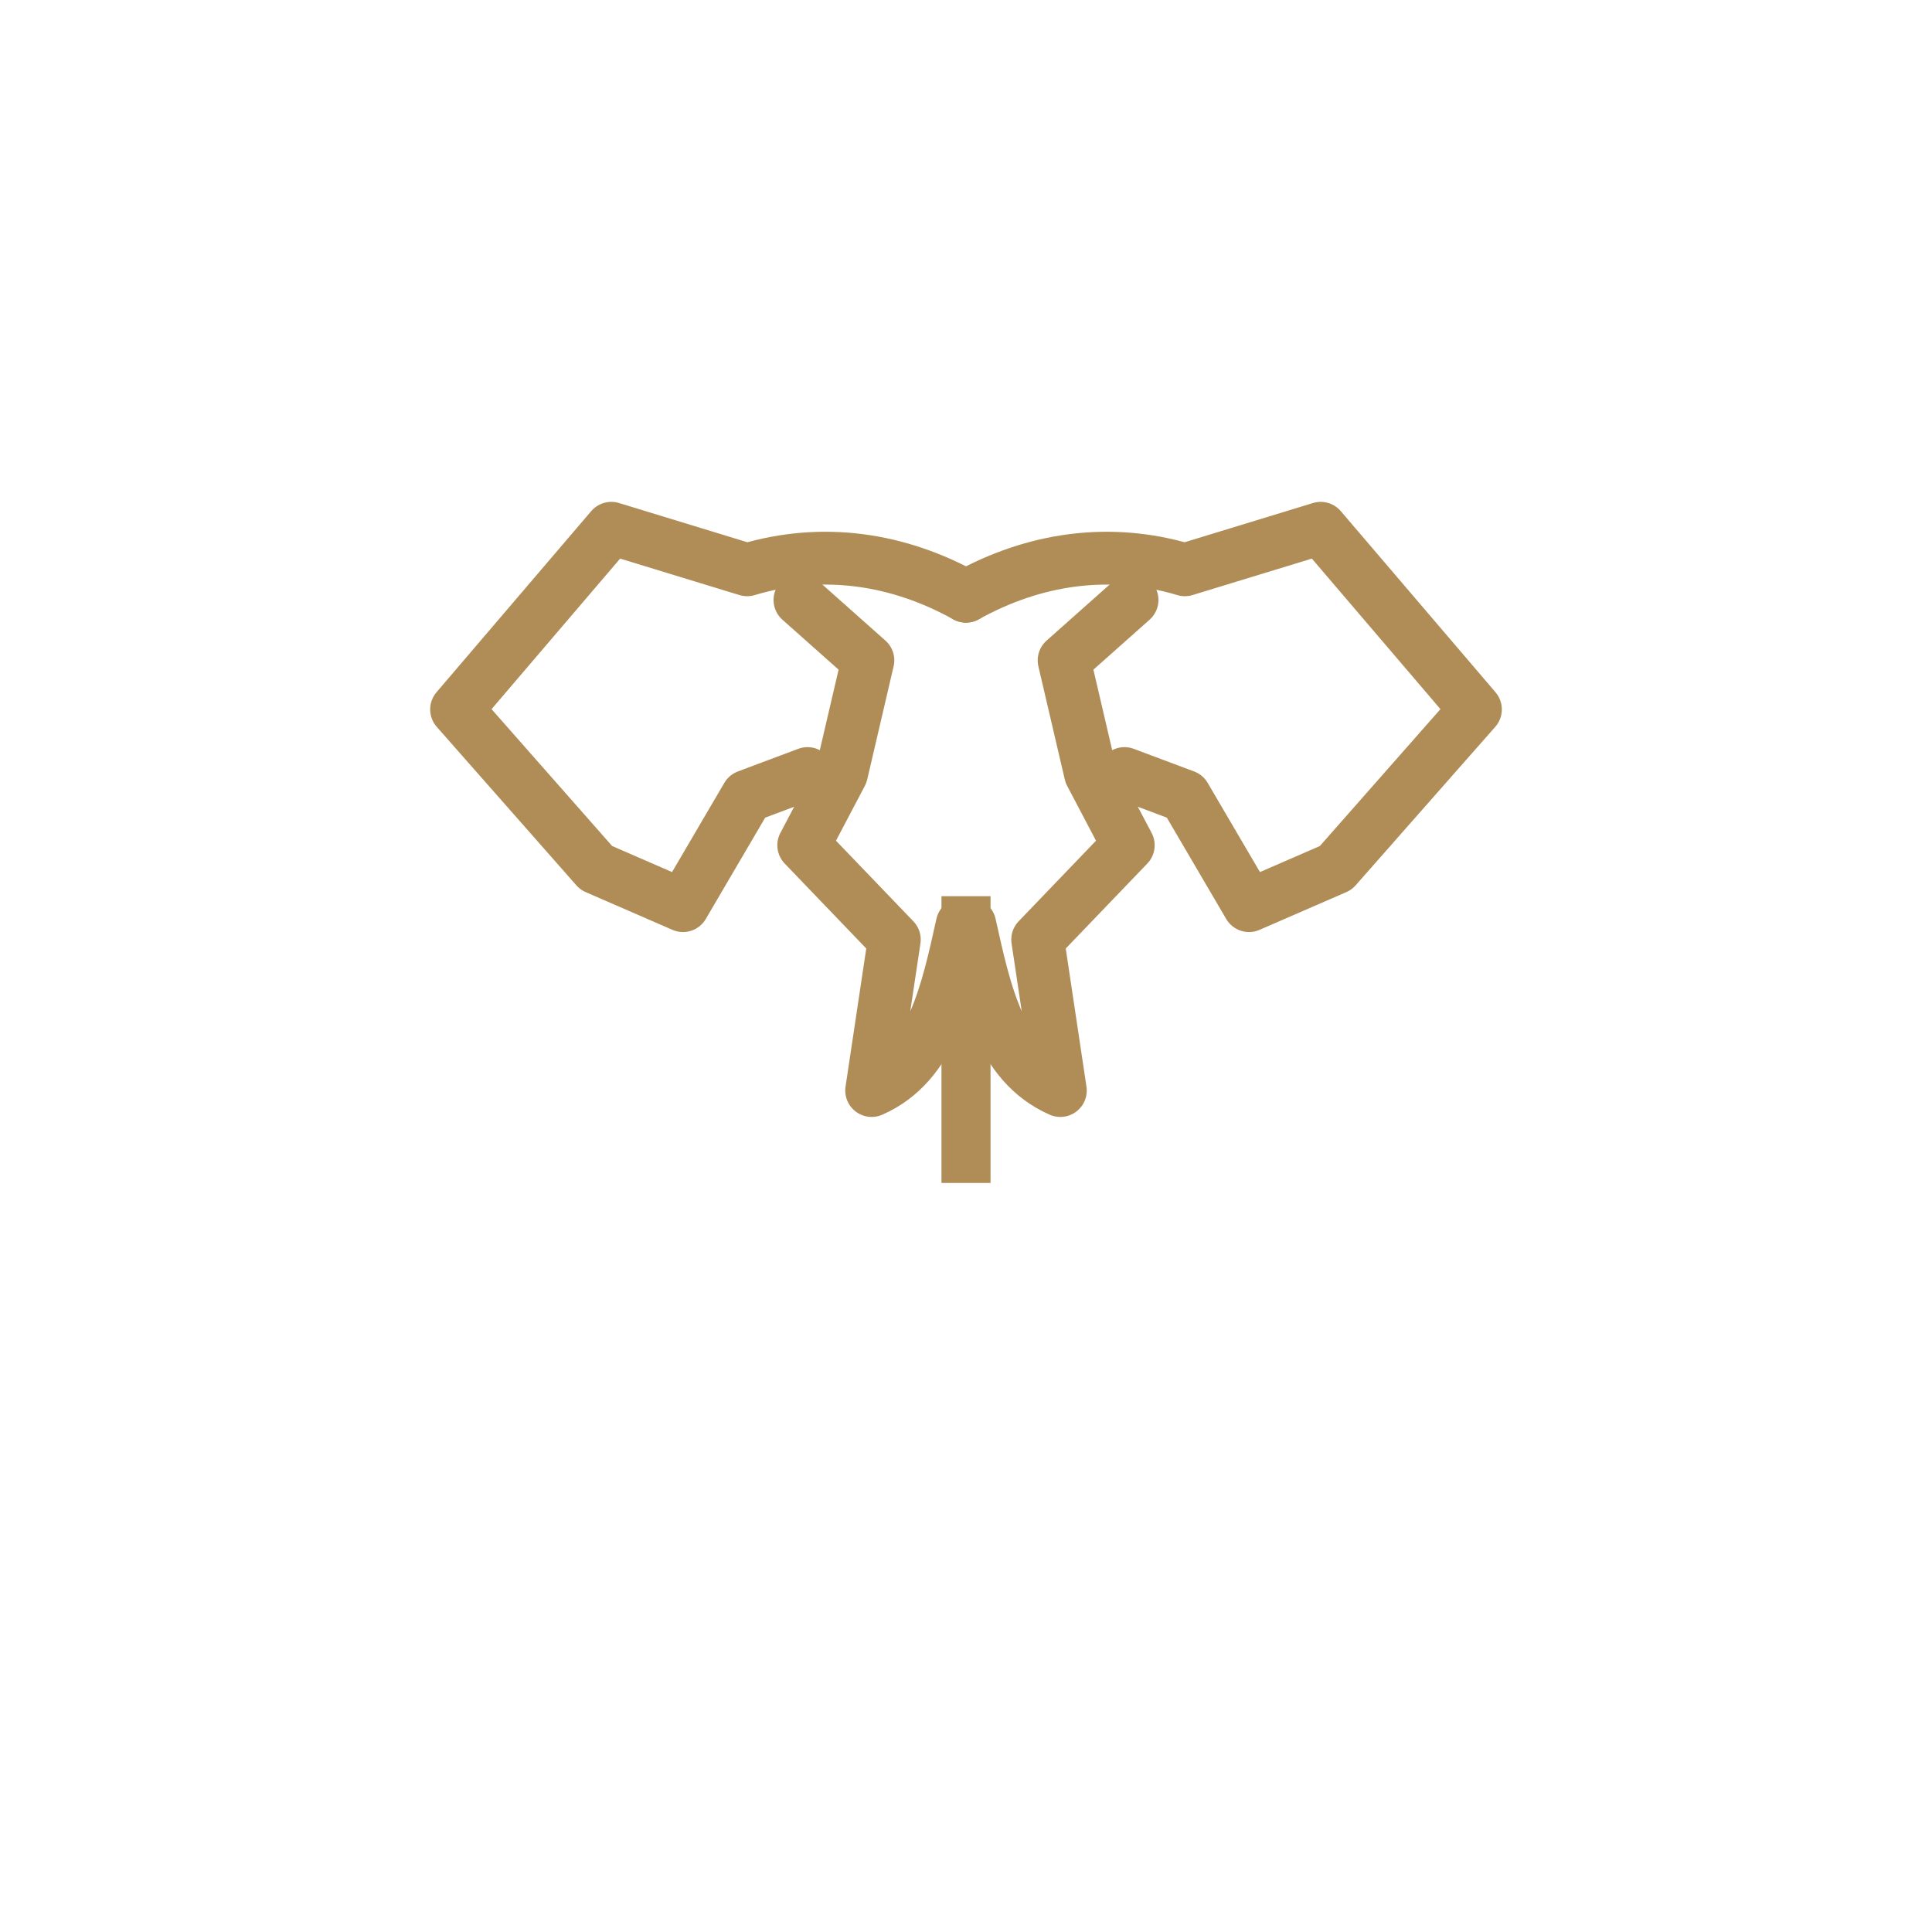
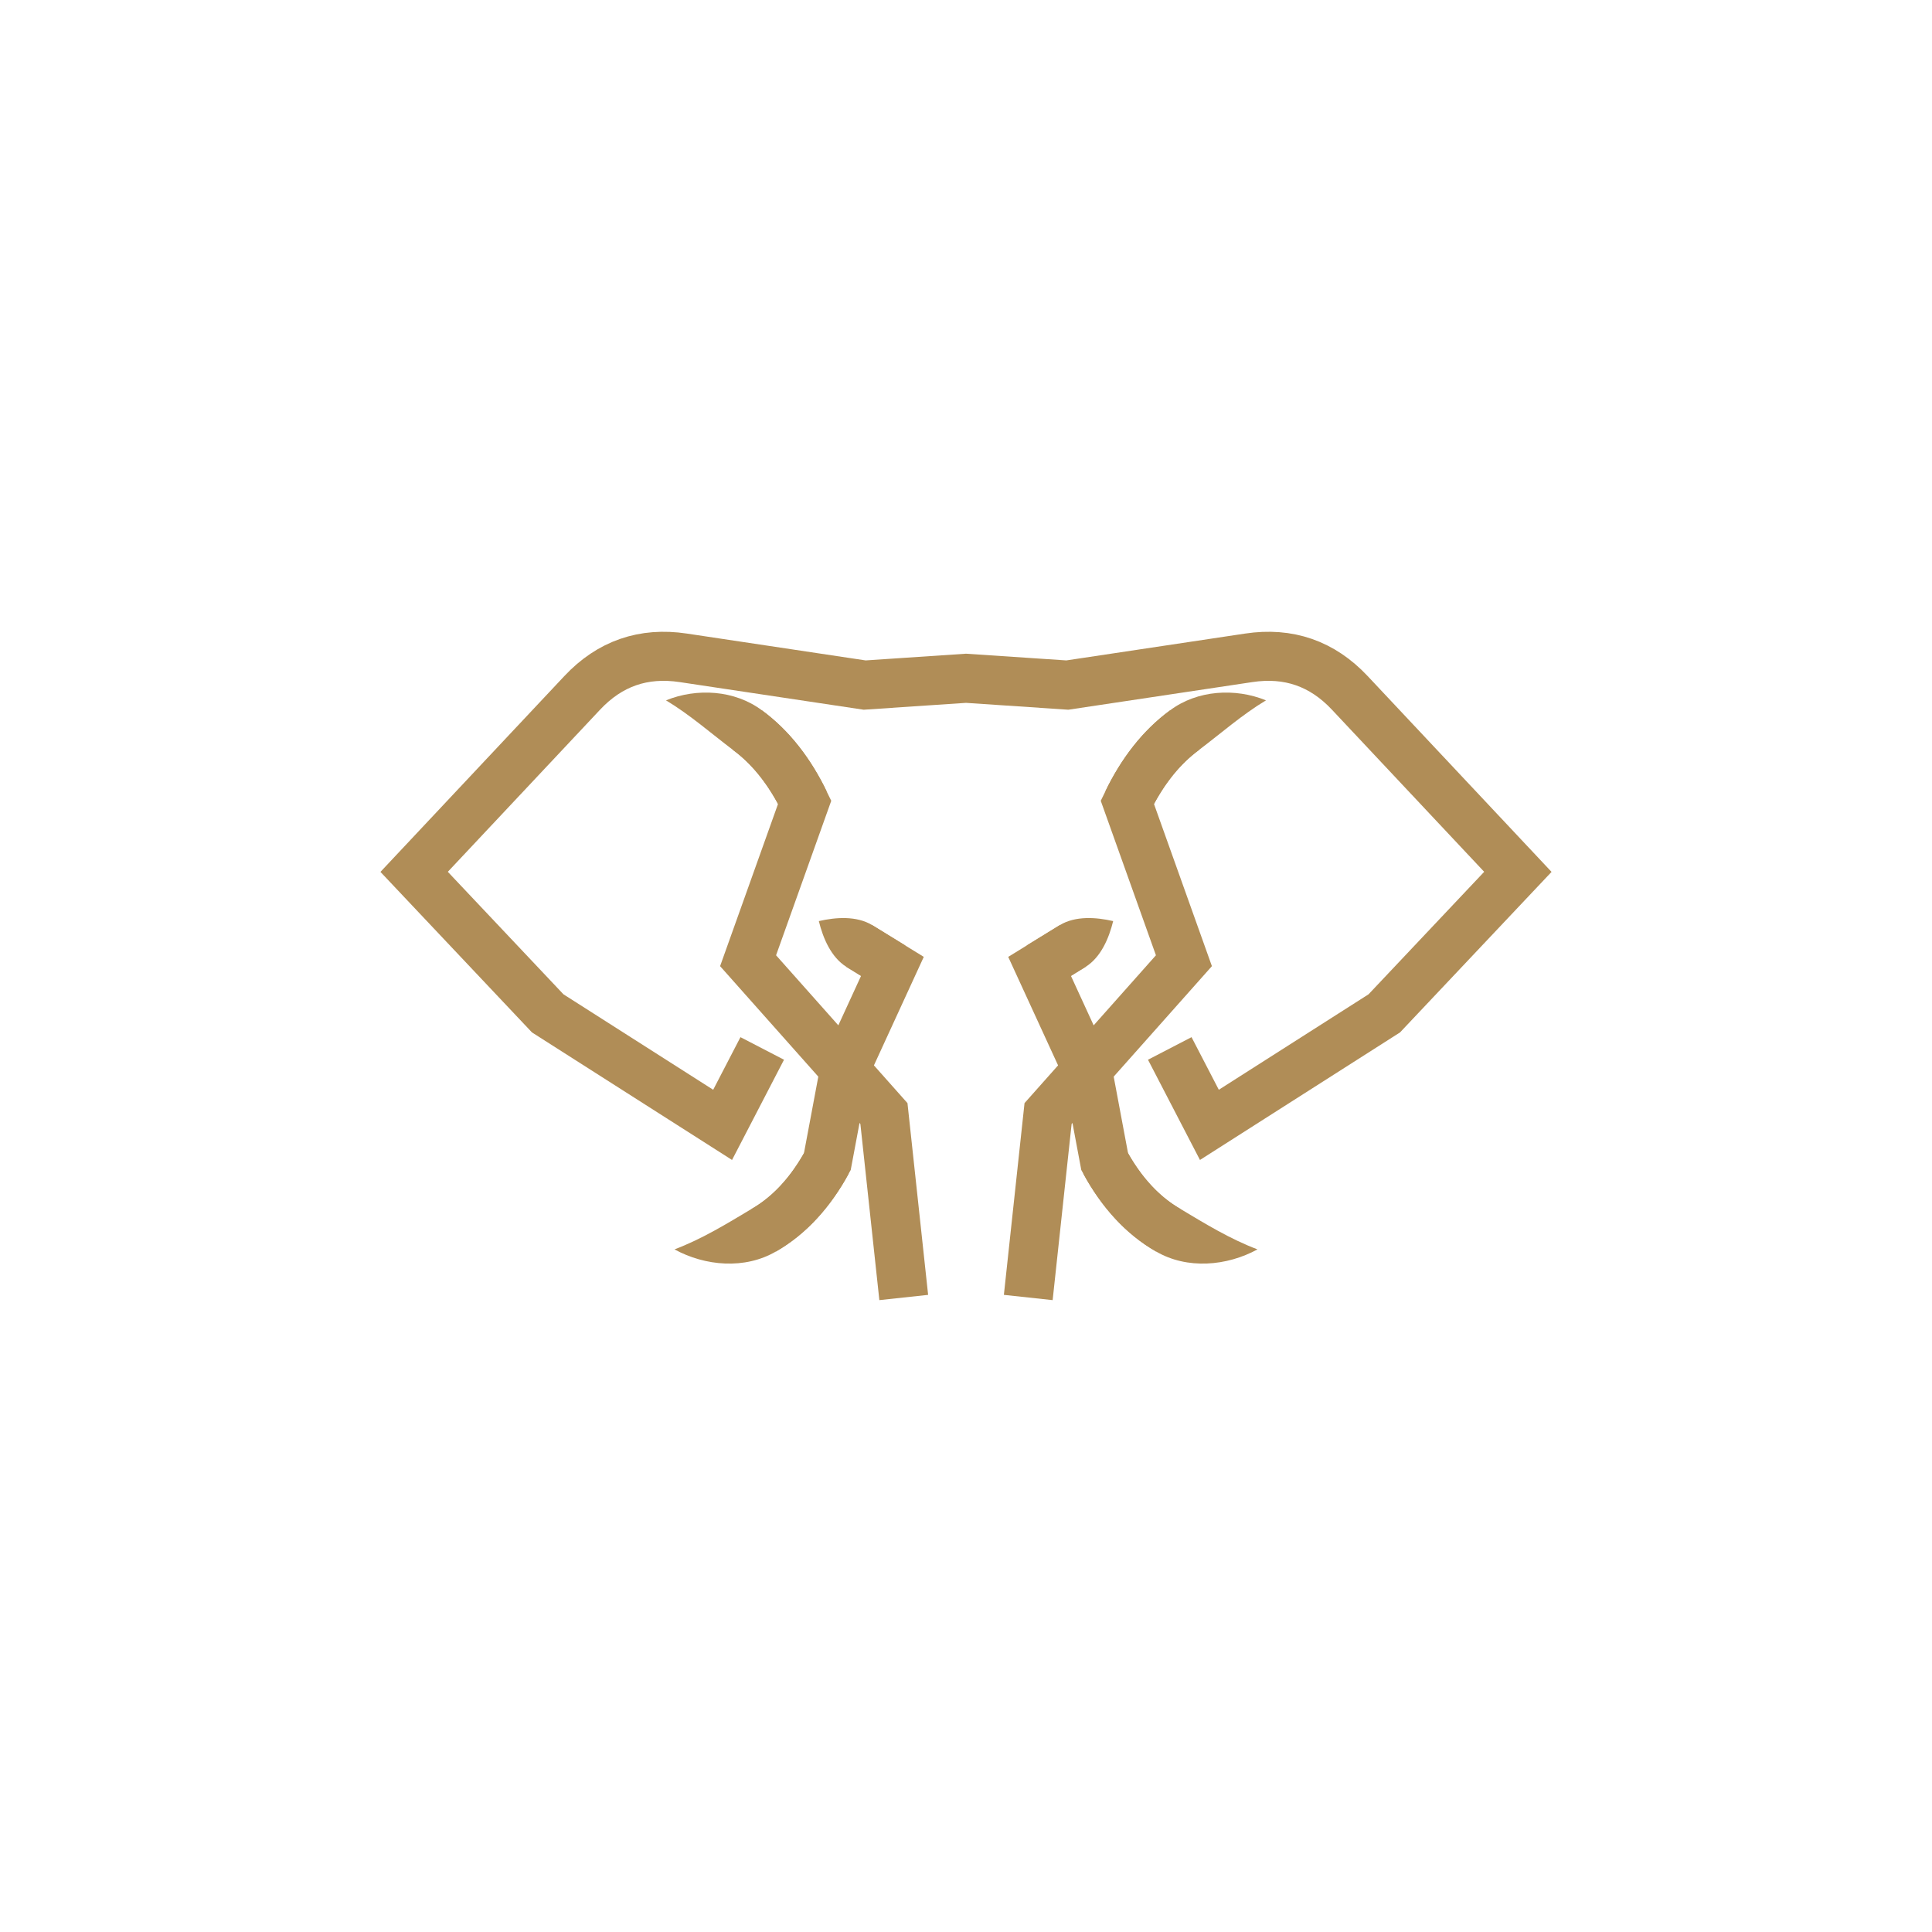
<svg xmlns="http://www.w3.org/2000/svg" width="512" height="512" viewBox="0 0 512 512">
-   <g fill="none" stroke="#B08D57" stroke-width="14" stroke-linejoin="round" stroke-linecap="round">
-     <path d="M256 158 C238 148 218 145 198 151 L162 140 L121 188 L158 230 L181 240 L198 211 L214 205" />
-     <path d="M256 158 C274 148 294 145 314 151 L350 140 L391 188 L354 230 L331 240 L314 211 L298 205" />
-     <path d="M212 159 L230 175 L223 205 L213 224 L237 249 L231 289 C247 282 251 263 255 245" />
-     <path d="M300 159 L282 175 L289 205 L299 224 L275 249 L281 289 C265 282 261 263 257 245" />
-   </g>
-   <g fill="none" stroke="#B08D57" stroke-width="13" stroke-linejoin="round" stroke-linecap="round">
-     <path d="M256 244 L256 307" stroke-linecap="square" />
+   <g>
+     <g fill="none" stroke="#B08D57" stroke-width="13" stroke-linejoin="miter" stroke-miterlimit="6" stroke-linecap="butt">
+       <path d="M202 277.85 L191.5 298.1 L145.15 268.55 L109.75 231.05 L154.3 183.61 Q165.25 171.95 181.07 174.33 L229.15 181.55 L256 179.75 L282.85 181.55 L330.93 174.33 Q346.75 171.95 357.7 183.61 L402.25 231.05 L366.85 268.55 L320.5 298.1 L310 277.85" />
+       <path d="M198.06 193.48 Q207.25 200.23 213.25 212.6 L198.25 254.6 L234.25 295.1 L239.5 343.85" />
+       <path d="M313.94 193.48 Q304.75 200.23 298.75 212.6 L313.75 254.6 L277.75 295.1 L272.5 343.85" />
+       <path d="M227.72 250.7 L236.5 256.1 L223.75 283.85 L219.25 307.85 Q212.5 320.23 202.38 326.04" />
+       <path d="M284.27 250.7 L275.5 256.1 L288.25 283.85 L292.75 307.85 Q299.5 320.23 309.62 326.04" />
+     </g>
+     <g fill="#B08D57">
+       <path d="M176.5 185.6 C182.85 189.42 188.33 194.26 194.21 198.71 C200.04 202.98 204.3 209.03 207.42 215.47 L219.08 209.73 C215.06 201.4 209.42 193.73 201.91 188.24 C194.71 182.86 184.68 182.27 176.5 185.6 Z" />
+       <path d="M335.5 185.6 C327.32 182.27 317.29 182.86 310.09 188.24 C302.58 193.73 296.94 201.4 292.92 209.73 L304.58 215.47 C307.7 209.03 311.96 202.98 317.79 198.71 C323.67 194.26 329.15 189.42 335.5 185.6 Z" />
+       <path d="M217 244.1 C218.1 248.59 220.23 253.68 224.32 256.24 C227.24 258.04 230.17 259.84 233.09 261.64 L239.91 250.56 C236.98 248.76 234.06 246.96 231.13 245.16 C227.01 242.67 221.51 243.06 217 244.1 Z" />
+       <path d="M295 244.1 C290.49 243.06 284.99 242.67 280.87 245.16 C277.94 246.96 275.02 248.76 272.09 250.56 L278.91 261.64 C281.83 259.84 284.76 258.04 287.68 256.24 C291.77 253.68 293.9 248.59 295 244.1 Z" />
+       <path d="M178.75 331.1 C186.88 335.54 197.4 336.46 205.61 331.67 C213.97 326.91 220.38 319.39 224.93 311 L213.57 304.7 C210.15 311 205.44 316.8 199.14 320.4 C192.5 324.37 186.02 328.35 178.75 331.1 Z" />
+       <path d="M333.25 331.1 C325.98 328.35 319.5 324.37 312.86 320.4 C306.56 316.8 301.85 311 298.43 304.7 L287.07 311 C291.62 319.39 298.03 326.91 306.39 331.67 C314.6 336.46 325.12 335.54 333.25 331.1 Z" />
+     </g>
  </g>
</svg>
